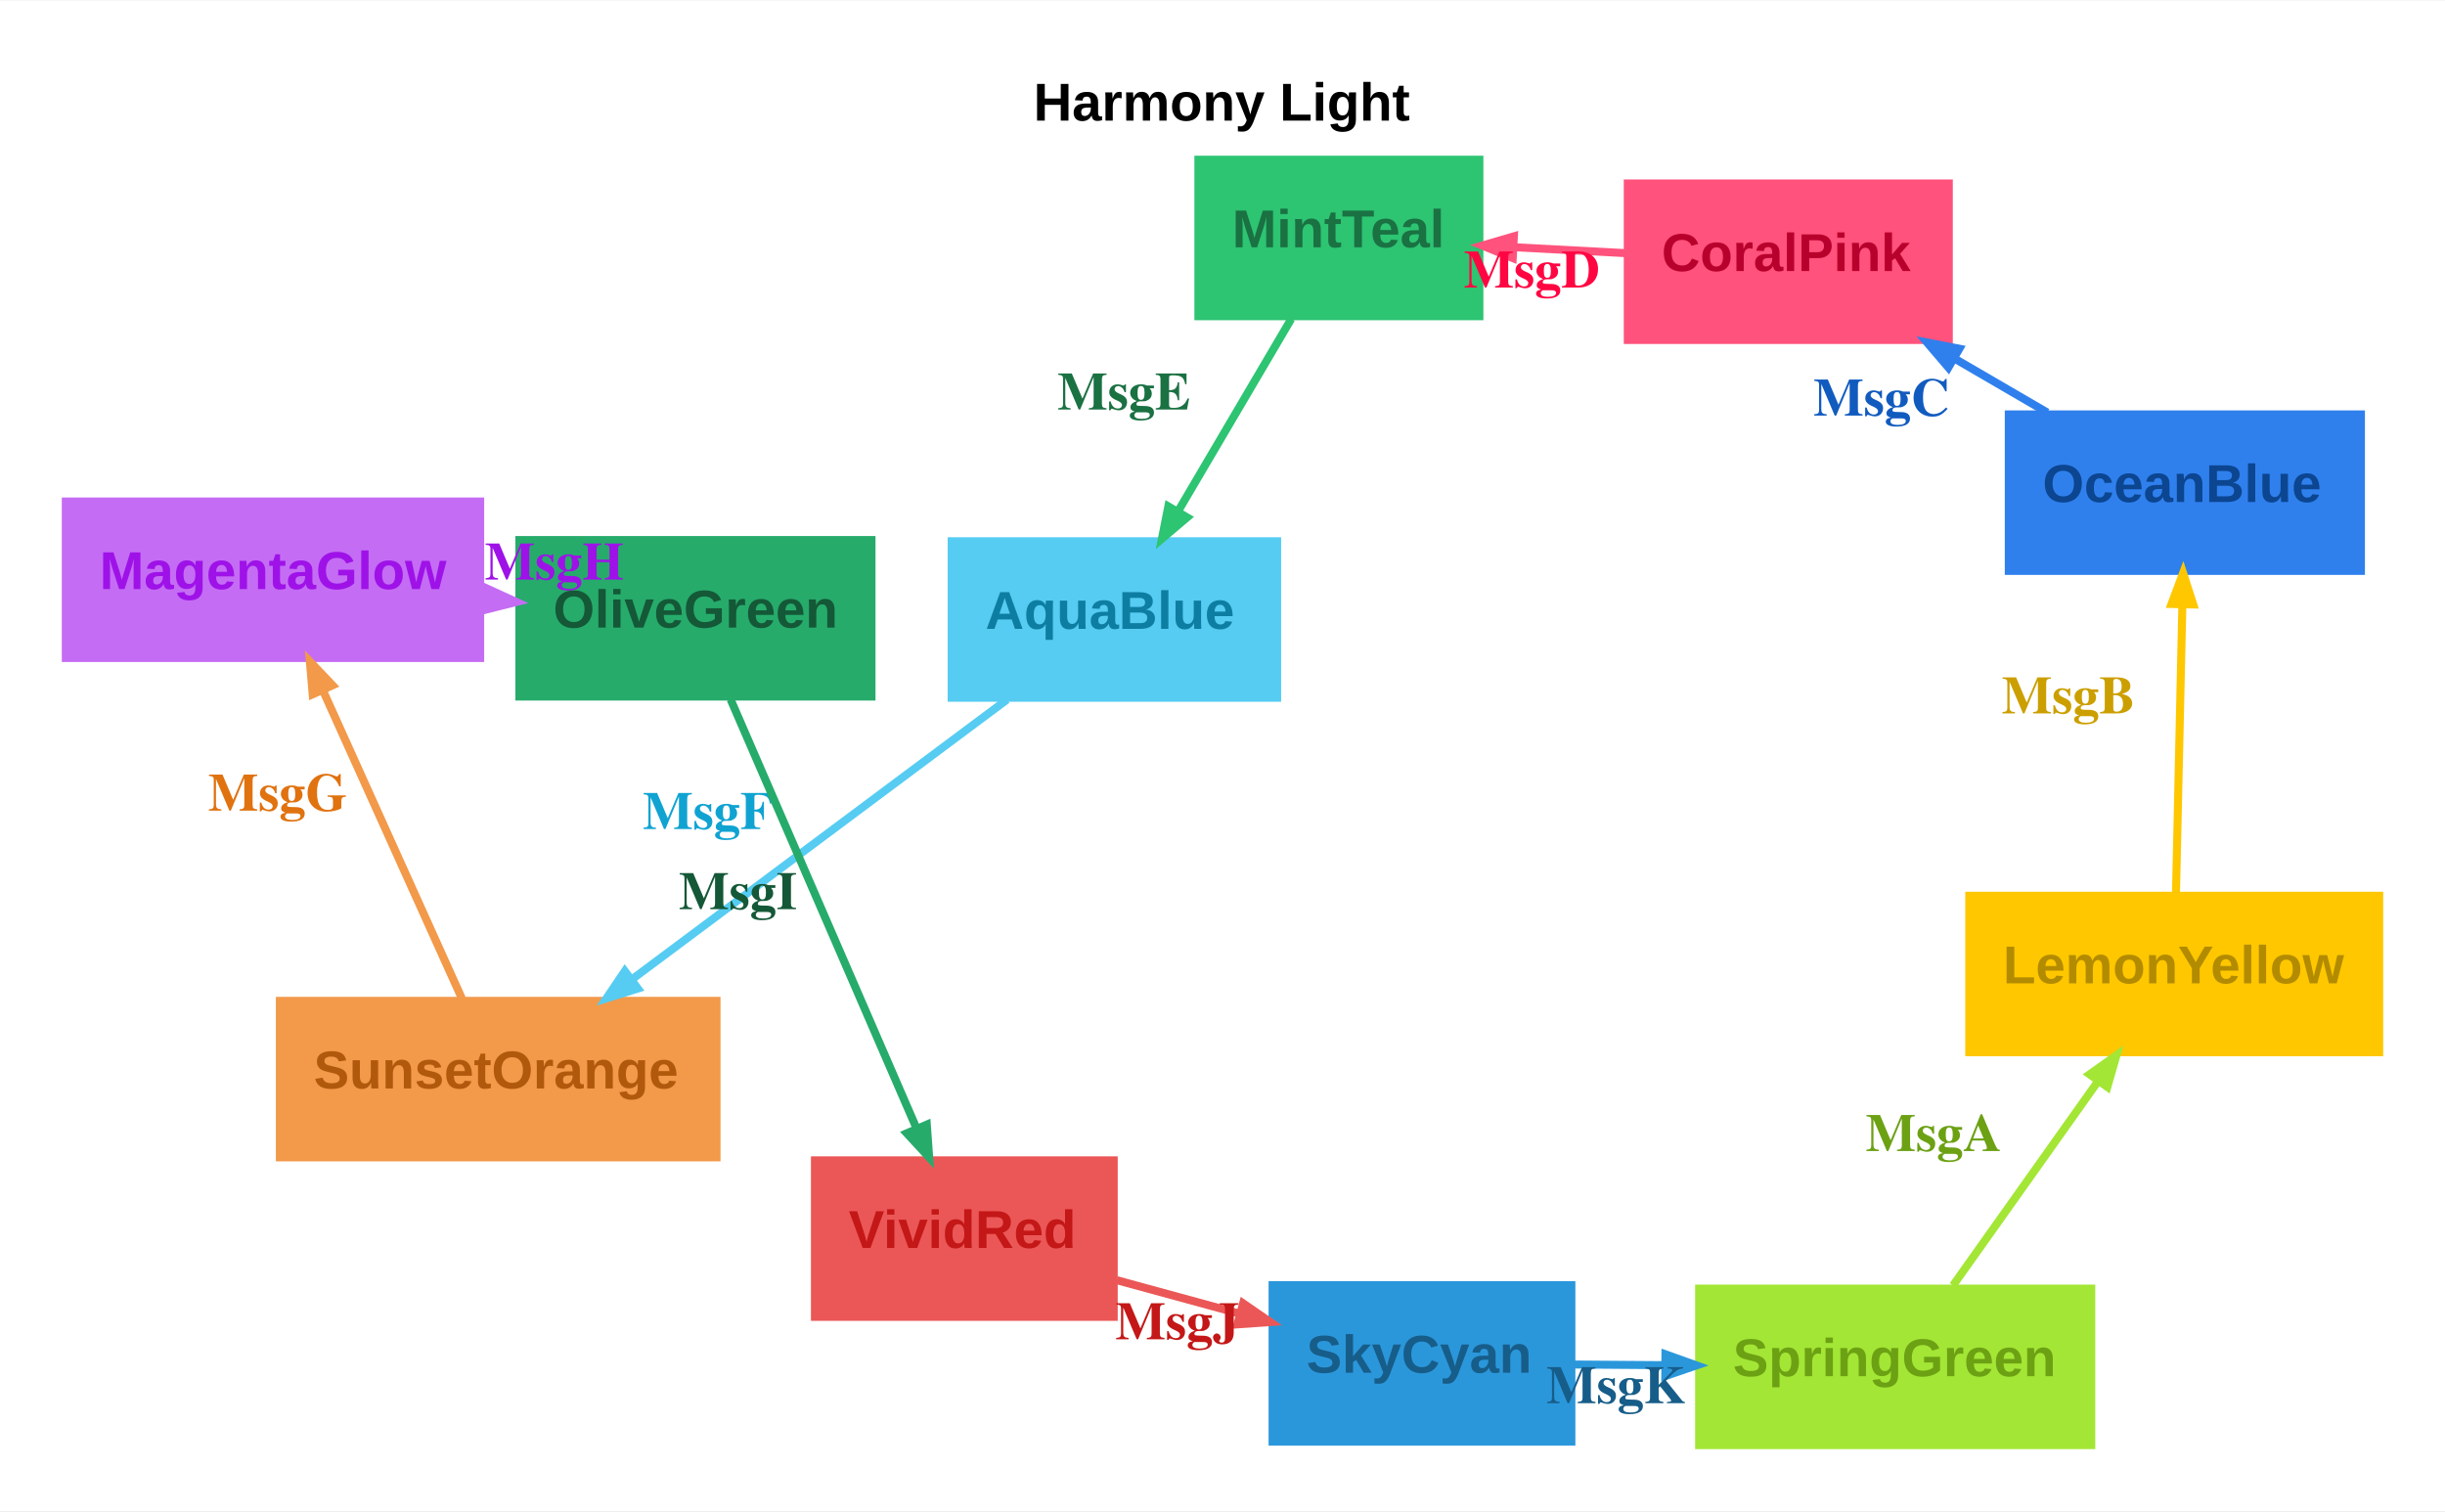
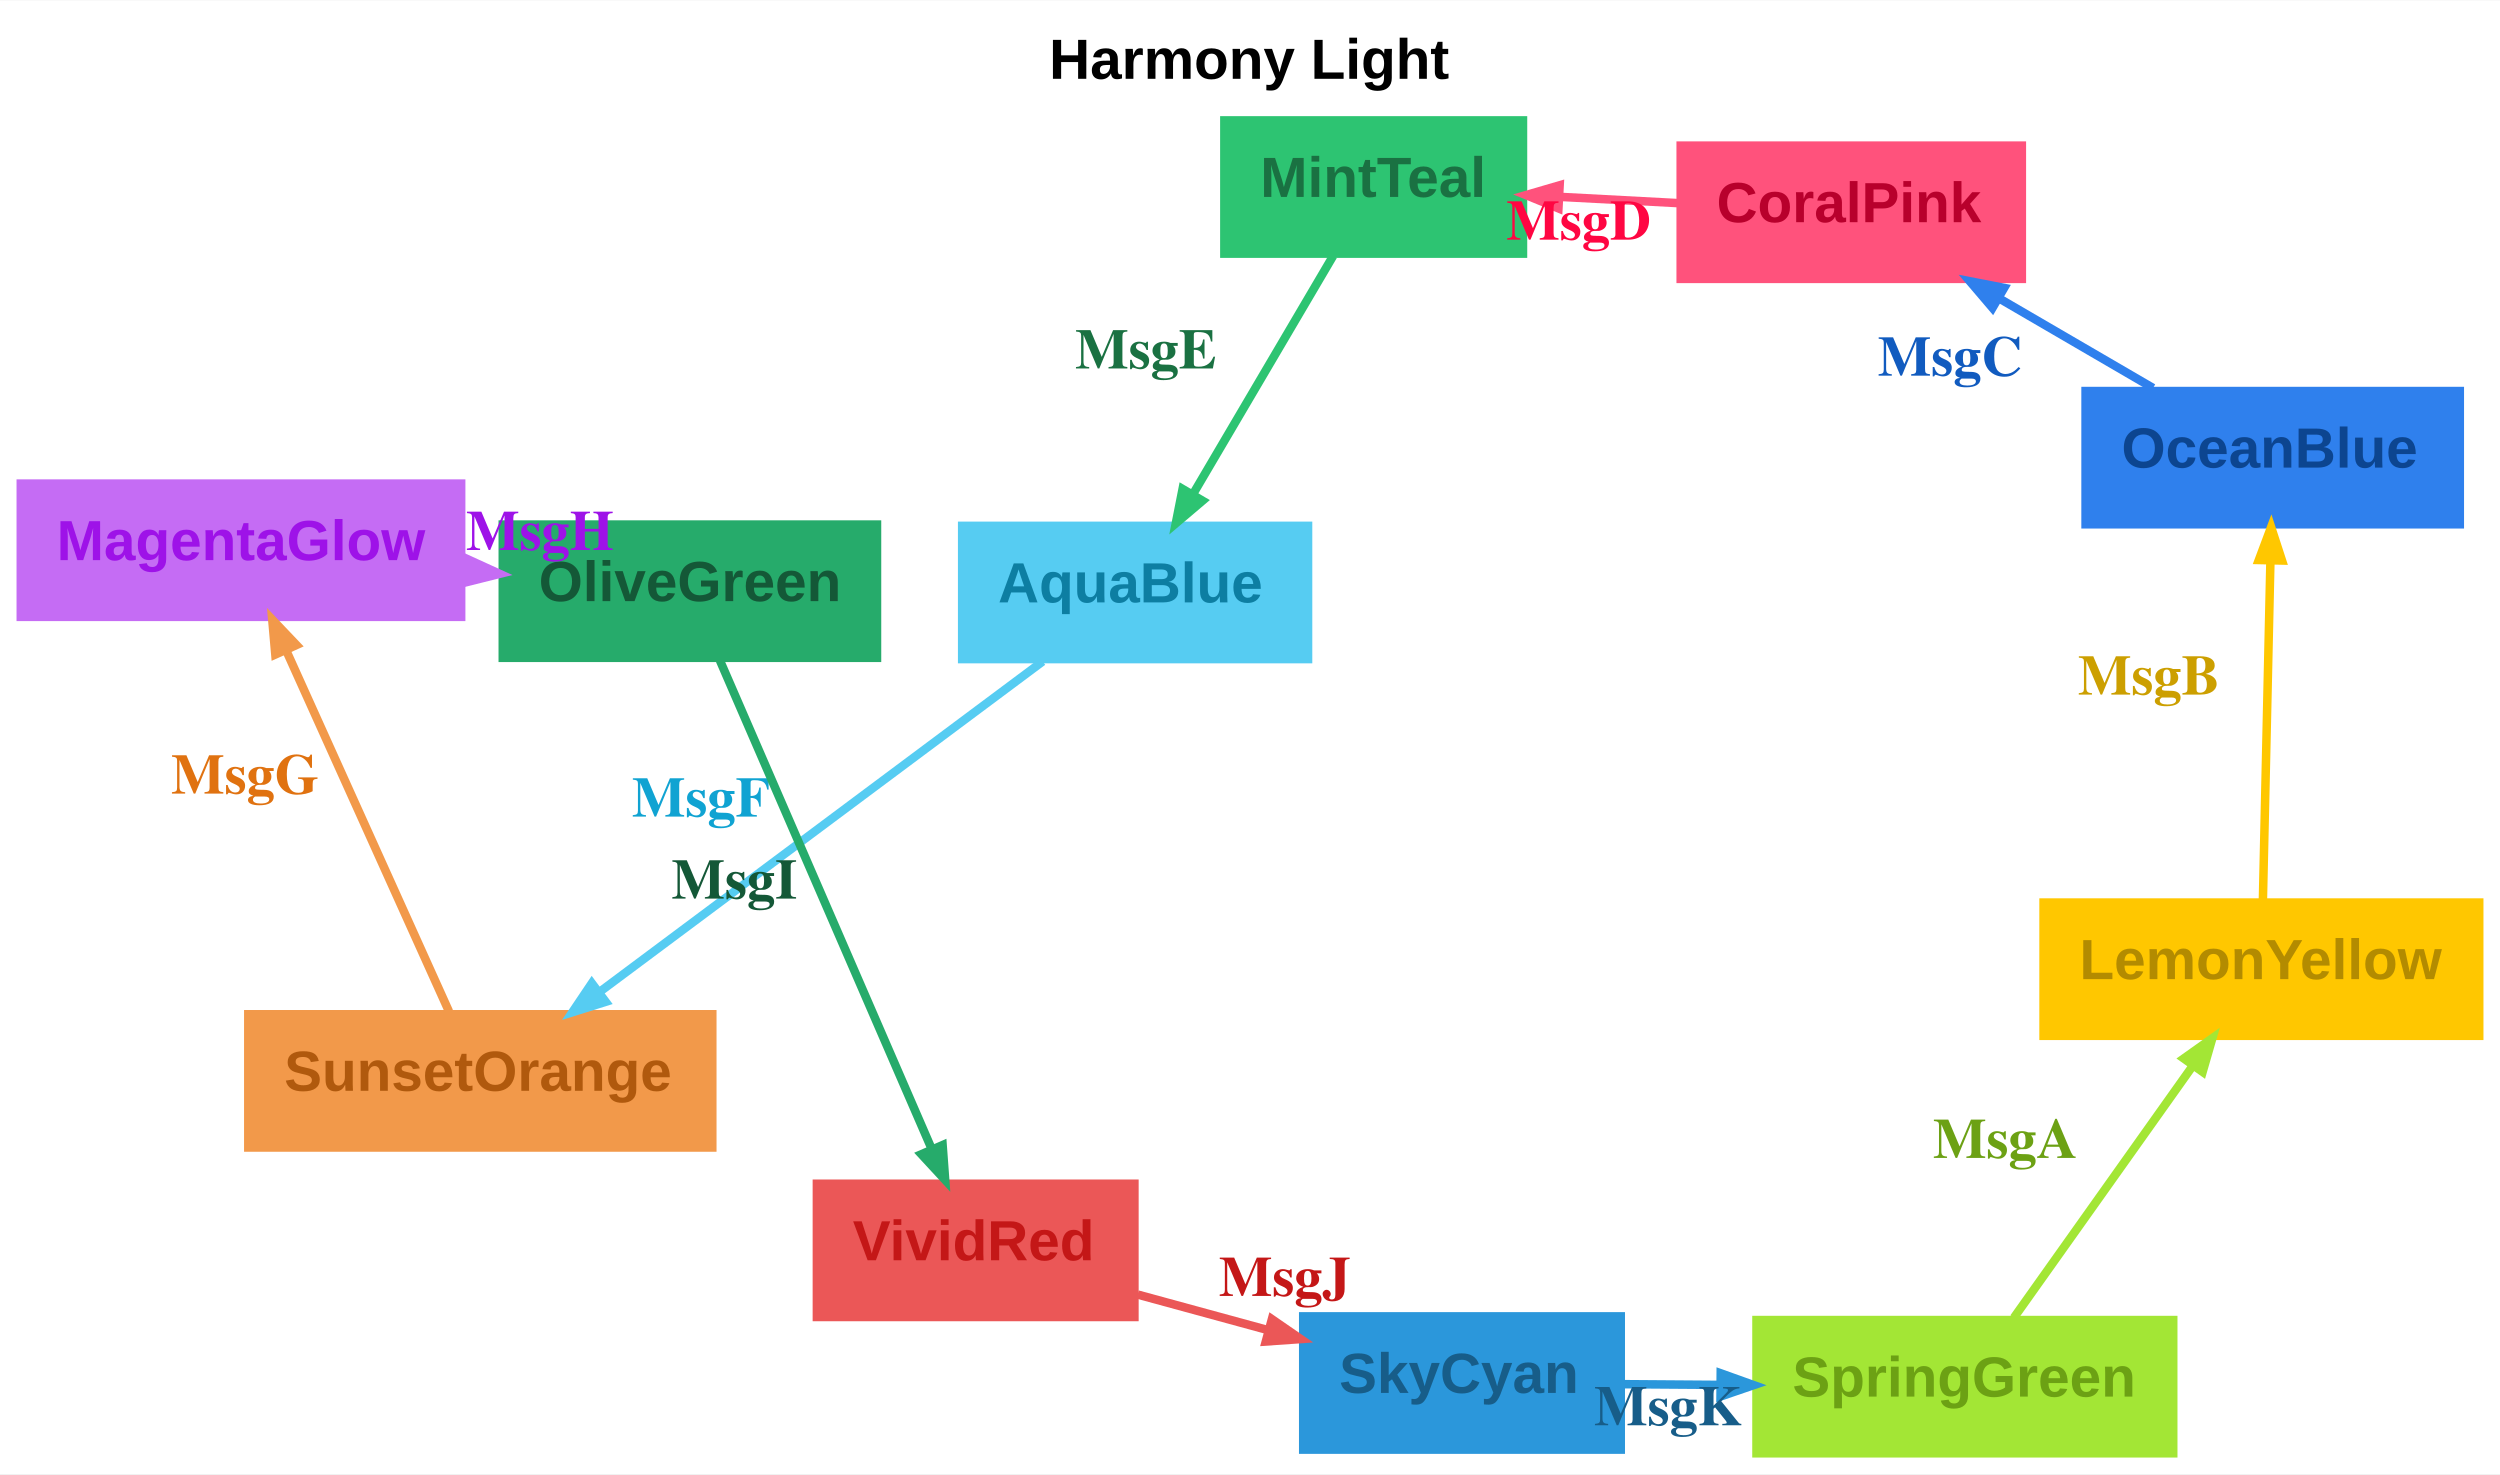
- <svg xmlns="http://www.w3.org/2000/svg" width="550pt" height="340pt" viewBox="0.00 0.00 549.91 339.70">
-   <g id="graph0" class="graph" transform="scale(1 1) rotate(0) translate(14.4 325.3)">
-     <polygon fill="#ffffff" stroke="transparent" points="-14.4,14.4 -14.4,-325.3 535.51,-325.3 535.51,14.4 -14.4,14.4" />
-     <text text-anchor="start" x="218.05" y="-298.3" font-family="Arial" font-weight="bold" font-size="12.00" fill="#000000">Harmony Light</text>
+ <svg xmlns="http://www.w3.org/2000/svg" width="529pt" height="312pt" viewBox="0.00 0.00 529.11 311.90">
+   <g id="graph0" class="graph" transform="scale(1 1) rotate(0) translate(4 307.9)">
+     <polygon fill="#ffffff" stroke="transparent" points="-4,4 -4,-307.9 525.11,-307.9 525.11,4 -4,4" />
+     <text text-anchor="start" x="218.05" y="-291.3" font-family="Arial" font-weight="bold" font-size="12.00" fill="#000000">Harmony Light</text>
    <g id="node1" class="node">
-       <polygon fill="#a3e635" stroke="#a3e635" points="456.35,-36 367.35,-36 367.35,0 456.35,0 456.35,-36" />
-       <text text-anchor="start" x="375.35" y="-15.9" font-family="Arial" font-weight="bold" font-size="12.00" fill="#6ca114">SpringGreen</text>
+       <polygon fill="#a3e635" stroke="#a3e635" points="456.35,-29 367.35,-29 367.35,0 456.35,0 456.35,-29" />
+       <text text-anchor="start" x="375.35" y="-12.4" font-family="Arial" font-weight="bold" font-size="12.00" fill="#6ca114">SpringGreen</text>
    </g>
    <g id="node2" class="node">
-       <polygon fill="#ffc700" stroke="#ffc700" points="521.11,-124.36 428.11,-124.36 428.11,-88.36 521.11,-88.36 521.11,-124.36" />
-       <text text-anchor="start" x="436.11" y="-104.26" font-family="Arial" font-weight="bold" font-size="12.00" fill="#b38b00">LemonYellow</text>
+       <polygon fill="#ffc700" stroke="#ffc700" points="521.11,-117.36 428.11,-117.36 428.11,-88.36 521.11,-88.36 521.11,-117.36" />
+       <text text-anchor="start" x="436.11" y="-100.76" font-family="Arial" font-weight="bold" font-size="12.00" fill="#b38b00">LemonYellow</text>
    </g>
    <g id="edge1" class="edge">
-       <path fill="none" stroke="#a3e635" stroke-width="1.8" d="M424.86,-36.31C434.28,-49.58 447.12,-67.66 457.39,-82.12" />
-       <polygon fill="#a3e635" stroke="#a3e635" stroke-width="1.8" points="455.57,-83.79 461.62,-88.08 459.57,-80.95 455.57,-83.79" />
-       <text text-anchor="start" x="405.2" y="-66.54" font-family="Times,serif" font-weight="bold" font-size="12.00" fill="#6ca114">MsgA</text>
+       <path fill="none" stroke="#a3e635" stroke-width="1.8" d="M422.22,-29.09C432.57,-43.67 448.58,-66.21 460.18,-82.54" />
+       <polygon fill="#a3e635" stroke="#a3e635" stroke-width="1.8" points="458.18,-83.96 464.23,-88.25 462.17,-81.12 458.18,-83.96" />
+       <text text-anchor="start" x="405.11" y="-62.91" font-family="Times,serif" font-weight="bold" font-size="12.00" fill="#6ca114">MsgA</text>
    </g>
    <g id="node3" class="node">
-       <polygon fill="#2f80ed" stroke="#2f80ed" points="517,-232.62 437,-232.62 437,-196.62 517,-196.62 517,-232.62" />
-       <text text-anchor="start" x="445" y="-212.52" font-family="Arial" font-weight="bold" font-size="12.00" fill="#0c4590">OceanBlue</text>
+       <polygon fill="#2f80ed" stroke="#2f80ed" points="517,-225.62 437,-225.62 437,-196.62 517,-196.62 517,-225.62" />
+       <text text-anchor="start" x="445" y="-209.02" font-family="Arial" font-weight="bold" font-size="12.00" fill="#0c4590">OceanBlue</text>
    </g>
    <g id="edge2" class="edge">
-       <path fill="none" stroke="#ffc700" stroke-width="1.8" d="M475.01,-124.73C475.41,-142.49 476,-169.54 476.44,-189.33" />
-       <polygon fill="#ffc700" stroke="#ffc700" stroke-width="1.8" points="474,-189.58 476.6,-196.53 478.89,-189.47 474,-189.58" />
-       <text text-anchor="start" x="435.81" y="-164.97" font-family="Times,serif" font-weight="bold" font-size="12.00" fill="#cc9f00">MsgB</text>
+       <path fill="none" stroke="#ffc700" stroke-width="1.8" d="M474.93,-117.46C475.34,-135.95 476.05,-167.95 476.52,-189.32" />
+       <polygon fill="#ffc700" stroke="#ffc700" stroke-width="1.8" points="474.07,-189.46 476.67,-196.4 478.97,-189.35 474.07,-189.46" />
+       <text text-anchor="start" x="435.79" y="-160.98" font-family="Times,serif" font-weight="bold" font-size="12.00" fill="#cc9f00">MsgB</text>
    </g>
    <g id="node4" class="node">
-       <polygon fill="#ff527c" stroke="#ff527c" points="424.31,-284.56 351.31,-284.56 351.31,-248.56 424.31,-248.56 424.31,-284.56" />
-       <text text-anchor="start" x="359.31" y="-264.46" font-family="Arial" font-weight="bold" font-size="12.00" fill="#b8002c">CoralPink</text>
+       <polygon fill="#ff527c" stroke="#ff527c" points="424.31,-277.56 351.31,-277.56 351.31,-248.56 424.31,-248.56 424.31,-277.56" />
+       <text text-anchor="start" x="359.31" y="-260.96" font-family="Arial" font-weight="bold" font-size="12.00" fill="#b8002c">CoralPink</text>
    </g>
    <g id="edge3" class="edge">
-       <path fill="none" stroke="#2f80ed" stroke-width="1.8" d="M446.06,-232.64C439.35,-236.54 432.2,-240.71 425.27,-244.74" />
-       <polygon fill="#2f80ed" stroke="#2f80ed" stroke-width="1.8" points="423.82,-242.76 419,-248.4 426.28,-246.99 423.82,-242.76" />
-       <text text-anchor="start" x="393.47" y="-231.95" font-family="Times,serif" font-weight="bold" font-size="12.00" fill="#115bbf">MsgC</text>
+       <path fill="none" stroke="#2f80ed" stroke-width="1.8" d="M451.68,-225.86C441.52,-231.78 429.71,-238.66 419.02,-244.88" />
+       <polygon fill="#2f80ed" stroke="#2f80ed" stroke-width="1.8" points="417.7,-242.82 412.89,-248.46 420.17,-247.05 417.7,-242.82" />
+       <text text-anchor="start" x="393.42" y="-228.48" font-family="Times,serif" font-weight="bold" font-size="12.00" fill="#115bbf">MsgC</text>
    </g>
    <g id="node5" class="node">
-       <polygon fill="#2dc472" stroke="#2dc472" points="318.73,-289.9 254.73,-289.9 254.73,-253.9 318.73,-253.9 318.73,-289.9" />
-       <text text-anchor="start" x="262.73" y="-269.8" font-family="Arial" font-weight="bold" font-size="12.00" fill="#1a7142">MintTeal</text>
+       <polygon fill="#2dc472" stroke="#2dc472" points="318.73,-282.9 254.73,-282.9 254.73,-253.9 318.73,-253.9 318.73,-282.9" />
+       <text text-anchor="start" x="262.73" y="-266.3" font-family="Arial" font-weight="bold" font-size="12.00" fill="#1a7142">MintTeal</text>
    </g>
    <g id="edge4" class="edge">
-       <path fill="none" stroke="#ff527c" stroke-width="1.8" d="M351.03,-268.5C342.99,-268.93 334.45,-269.38 326.31,-269.81" />
-       <polygon fill="#ff527c" stroke="#ff527c" stroke-width="1.8" points="325.83,-267.38 318.97,-270.19 326.09,-272.27 325.83,-267.38" />
-       <text text-anchor="start" x="314.81" y="-260.76" font-family="Times,serif" font-weight="bold" font-size="12.00" fill="#ff0642">MsgD</text>
+       <path fill="none" stroke="#ff527c" stroke-width="1.8" d="M351.03,-265C342.99,-265.43 334.45,-265.88 326.31,-266.31" />
+       <polygon fill="#ff527c" stroke="#ff527c" stroke-width="1.8" points="325.83,-263.88 318.97,-266.69 326.09,-268.77 325.83,-263.88" />
+       <text text-anchor="start" x="314.81" y="-257.26" font-family="Times,serif" font-weight="bold" font-size="12.00" fill="#ff0642">MsgD</text>
    </g>
    <g id="node6" class="node">
-       <polygon fill="#56ccf2" stroke="#56ccf2" points="273.24,-204.09 199.24,-204.09 199.24,-168.09 273.24,-168.09 273.24,-204.09" />
-       <text text-anchor="start" x="207.24" y="-183.99" font-family="Arial" font-weight="bold" font-size="12.00" fill="#0d7ea2">AquaBlue</text>
+       <polygon fill="#56ccf2" stroke="#56ccf2" points="273.24,-197.09 199.24,-197.09 199.24,-168.09 273.24,-168.09 273.24,-197.09" />
+       <text text-anchor="start" x="207.24" y="-180.49" font-family="Arial" font-weight="bold" font-size="12.00" fill="#0d7ea2">AquaBlue</text>
    </g>
    <g id="edge5" class="edge">
-       <path fill="none" stroke="#2dc472" stroke-width="1.8" d="M276.02,-253.7C268.59,-241.07 258.61,-224.11 250.51,-210.34" />
-       <polygon fill="#2dc472" stroke="#2dc472" stroke-width="1.8" points="252.59,-209.05 246.93,-204.26 248.37,-211.53 252.59,-209.05" />
-       <text text-anchor="start" x="223.43" y="-233.31" font-family="Times,serif" font-weight="bold" font-size="12.00" fill="#1a7142">MsgE</text>
+       <path fill="none" stroke="#2dc472" stroke-width="1.8" d="M278.16,-253.84C270.04,-240.03 257.75,-219.14 248.57,-203.54" />
+       <polygon fill="#2dc472" stroke="#2dc472" stroke-width="1.8" points="250.51,-202.01 244.85,-197.21 246.29,-204.49 250.51,-202.01" />
+       <text text-anchor="start" x="223.55" y="-230" font-family="Times,serif" font-weight="bold" font-size="12.00" fill="#1a7142">MsgE</text>
    </g>
    <g id="node7" class="node">
-       <polygon fill="#f2994a" stroke="#f2994a" points="147.15,-100.72 48.15,-100.72 48.15,-64.72 147.15,-64.72 147.15,-100.72" />
-       <text text-anchor="start" x="56.15" y="-80.62" font-family="Arial" font-weight="bold" font-size="12.00" fill="#b0590d">SunsetOrange</text>
+       <polygon fill="#f2994a" stroke="#f2994a" points="147.15,-93.72 48.15,-93.72 48.15,-64.72 147.15,-64.72 147.15,-93.72" />
+       <text text-anchor="start" x="56.15" y="-77.12" font-family="Arial" font-weight="bold" font-size="12.00" fill="#b0590d">SunsetOrange</text>
    </g>
    <g id="edge6" class="edge">
-       <path fill="none" stroke="#56ccf2" stroke-width="1.8" d="M212.1,-168.08C188.7,-150.63 153.12,-124.09 127.85,-105.24" />
-       <polygon fill="#56ccf2" stroke="#56ccf2" stroke-width="1.8" points="129.06,-103.09 121.98,-100.87 126.13,-107.02 129.06,-103.09" />
-       <text text-anchor="start" x="130.16" y="-138.96" font-family="Times,serif" font-weight="bold" font-size="12.00" fill="#10a3d2">MsgF</text>
+       <path fill="none" stroke="#56ccf2" stroke-width="1.8" d="M216.68,-168C192.12,-149.68 149.96,-118.23 122.97,-98.1" />
+       <polygon fill="#56ccf2" stroke="#56ccf2" stroke-width="1.8" points="124.19,-95.96 117.12,-93.74 121.26,-99.89 124.19,-95.96" />
+       <text text-anchor="start" x="129.75" y="-135.16" font-family="Times,serif" font-weight="bold" font-size="12.00" fill="#10a3d2">MsgF</text>
    </g>
    <g id="node8" class="node">
-       <polygon fill="#c56cf4" stroke="#c56cf4" points="94,-213.03 0,-213.03 0,-177.03 94,-177.03 94,-213.03" />
-       <text text-anchor="start" x="8" y="-192.93" font-family="Arial" font-weight="bold" font-size="12.00" fill="#9e12e8">MagentaGlow</text>
+       <polygon fill="#c56cf4" stroke="#c56cf4" points="94,-206.03 0,-206.03 0,-177.03 94,-177.03 94,-206.03" />
+       <text text-anchor="start" x="8" y="-189.43" font-family="Arial" font-weight="bold" font-size="12.00" fill="#9e12e8">MagentaGlow</text>
    </g>
    <g id="edge7" class="edge">
-       <path fill="none" stroke="#f2994a" stroke-width="1.8" d="M89.52,-100.77C81.04,-119.57 67.69,-149.16 58.22,-170.16" />
-       <polygon fill="#f2994a" stroke="#f2994a" stroke-width="1.8" points="55.93,-169.27 55.29,-176.66 60.4,-171.29 55.93,-169.27" />
-       <text text-anchor="start" x="32.41" y="-143.1" font-family="Times,serif" font-weight="bold" font-size="12.00" fill="#e07210">MsgG</text>
+       <path fill="none" stroke="#f2994a" stroke-width="1.8" d="M91.03,-93.91C82.23,-113.41 66.63,-148 56.56,-170.34" />
+       <polygon fill="#f2994a" stroke="#f2994a" stroke-width="1.8" points="54.27,-169.46 53.62,-176.85 58.74,-171.47 54.27,-169.46" />
+       <text text-anchor="start" x="32.22" y="-140.02" font-family="Times,serif" font-weight="bold" font-size="12.00" fill="#e07210">MsgG</text>
    </g>
    <g id="node9" class="node">
-       <polygon fill="#26ab6b" stroke="#26ab6b" points="182.01,-204.36 102.01,-204.36 102.01,-168.36 182.01,-168.36 182.01,-204.36" />
-       <text text-anchor="start" x="110.01" y="-184.26" font-family="Arial" font-weight="bold" font-size="12.00" fill="#145837">OliveGreen</text>
+       <polygon fill="#26ab6b" stroke="#26ab6b" points="182.01,-197.36 102.01,-197.36 102.01,-168.36 182.01,-168.36 182.01,-197.36" />
+       <text text-anchor="start" x="110.01" y="-180.76" font-family="Arial" font-weight="bold" font-size="12.00" fill="#145837">OliveGreen</text>
    </g>
    <g id="edge8" class="edge">
-       <path fill="none" stroke="#c56cf4" stroke-width="1.8" d="M94.23,-190.72C94.38,-190.71 94.54,-190.69 94.7,-190.68" />
-       <polygon fill="#c56cf4" stroke="#c56cf4" stroke-width="1.8" points="95,-193.11 101.75,-190.03 94.55,-188.23 95,-193.11" />
-       <text text-anchor="start" x="94.64" y="-195.08" font-family="Times,serif" font-weight="bold" font-size="12.00" fill="#9e12e8">MsgH</text>
+       <path fill="none" stroke="#c56cf4" stroke-width="1.8" d="M94.23,-187.22C94.38,-187.21 94.54,-187.19 94.7,-187.18" />
+       <polygon fill="#c56cf4" stroke="#c56cf4" stroke-width="1.8" points="95,-189.61 101.75,-186.53 94.55,-184.73 95,-189.61" />
+       <text text-anchor="start" x="94.64" y="-191.58" font-family="Times,serif" font-weight="bold" font-size="12.00" fill="#9e12e8">MsgH</text>
    </g>
    <g id="node10" class="node">
-       <polygon fill="#eb5757" stroke="#eb5757" points="236.49,-64.85 168.49,-64.85 168.49,-28.85 236.49,-28.85 236.49,-64.85" />
-       <text text-anchor="start" x="176.49" y="-44.75" font-family="Arial" font-weight="bold" font-size="12.00" fill="#c41717">VividRed</text>
+       <polygon fill="#eb5757" stroke="#eb5757" points="236.49,-57.85 168.49,-57.85 168.49,-28.85 236.49,-28.85 236.49,-57.85" />
+       <text text-anchor="start" x="176.49" y="-41.25" font-family="Arial" font-weight="bold" font-size="12.00" fill="#c41717">VividRed</text>
    </g>
    <g id="edge9" class="edge">
-       <path fill="none" stroke="#26ab6b" stroke-width="1.8" d="M149.92,-168.12C160.6,-143.47 179.69,-99.44 191.69,-71.76" />
-       <polygon fill="#26ab6b" stroke="#26ab6b" stroke-width="1.8" points="194.05,-72.49 194.58,-65.09 189.55,-70.54 194.05,-72.49" />
-       <text text-anchor="start" x="138.28" y="-120.94" font-family="Times,serif" font-weight="bold" font-size="12.00" fill="#145837">MsgI</text>
+       <path fill="none" stroke="#26ab6b" stroke-width="1.8" d="M148.37,-168.19C159.09,-143.45 180.82,-93.33 193.24,-64.69" />
+       <polygon fill="#26ab6b" stroke="#26ab6b" stroke-width="1.8" points="195.5,-65.64 196.04,-58.24 191,-63.69 195.5,-65.64" />
+       <text text-anchor="start" x="138.12" y="-117.8" font-family="Times,serif" font-weight="bold" font-size="12.00" fill="#145837">MsgI</text>
    </g>
    <g id="node11" class="node">
-       <polygon fill="#2b97db" stroke="#2b97db" points="339.42,-36.78 271.42,-36.78 271.42,-0.78 339.42,-0.78 339.42,-36.78" />
-       <text text-anchor="start" x="279.42" y="-16.68" font-family="Arial" font-weight="bold" font-size="12.00" fill="#175d89">SkyCyan</text>
+       <polygon fill="#2b97db" stroke="#2b97db" points="339.42,-29.78 271.42,-29.78 271.42,-0.78 339.42,-0.78 339.42,-29.78" />
+       <text text-anchor="start" x="279.42" y="-13.18" font-family="Arial" font-weight="bold" font-size="12.00" fill="#175d89">SkyCyan</text>
    </g>
    <g id="edge10" class="edge">
-       <path fill="none" stroke="#eb5757" stroke-width="1.8" d="M236.77,-37.5C245.62,-35.09 255.24,-32.46 264.4,-29.96" />
-       <polygon fill="#eb5757" stroke="#eb5757" stroke-width="1.8" points="265.19,-32.29 271.3,-28.08 263.9,-27.56 265.19,-32.29" />
-       <text text-anchor="start" x="236.47" y="-24.21" font-family="Times,serif" font-weight="bold" font-size="12.00" fill="#c41717">MsgJ</text>
+       <path fill="none" stroke="#eb5757" stroke-width="1.8" d="M236.77,-34C245.62,-31.59 255.24,-28.96 264.4,-26.46" />
+       <polygon fill="#eb5757" stroke="#eb5757" stroke-width="1.8" points="265.19,-28.79 271.3,-24.58 263.9,-24.06 265.19,-28.79" />
+       <text text-anchor="start" x="253.97" y="-33.71" font-family="Times,serif" font-weight="bold" font-size="12.00" fill="#c41717">MsgJ</text>
    </g>
    <g id="edge11" class="edge">
-       <path fill="none" stroke="#2b97db" stroke-width="1.8" d="M339.68,-18.53C346.11,-18.48 352.96,-18.43 359.79,-18.38" />
-       <polygon fill="#2b97db" stroke="#2b97db" stroke-width="1.8" points="360.18,-20.83 367.16,-18.33 360.14,-15.93 360.18,-20.83" />
-       <text text-anchor="start" x="333.39" y="-9.83" font-family="Times,serif" font-weight="bold" font-size="12.00" fill="#175d89">MsgK</text>
+       <path fill="none" stroke="#2b97db" stroke-width="1.8" d="M339.68,-15.03C346.11,-14.98 352.96,-14.93 359.79,-14.88" />
+       <polygon fill="#2b97db" stroke="#2b97db" stroke-width="1.8" points="360.18,-17.33 367.16,-14.83 360.14,-12.43 360.18,-17.33" />
+       <text text-anchor="start" x="333.39" y="-6.33" font-family="Times,serif" font-weight="bold" font-size="12.00" fill="#175d89">MsgK</text>
    </g>
  </g>
</svg>
